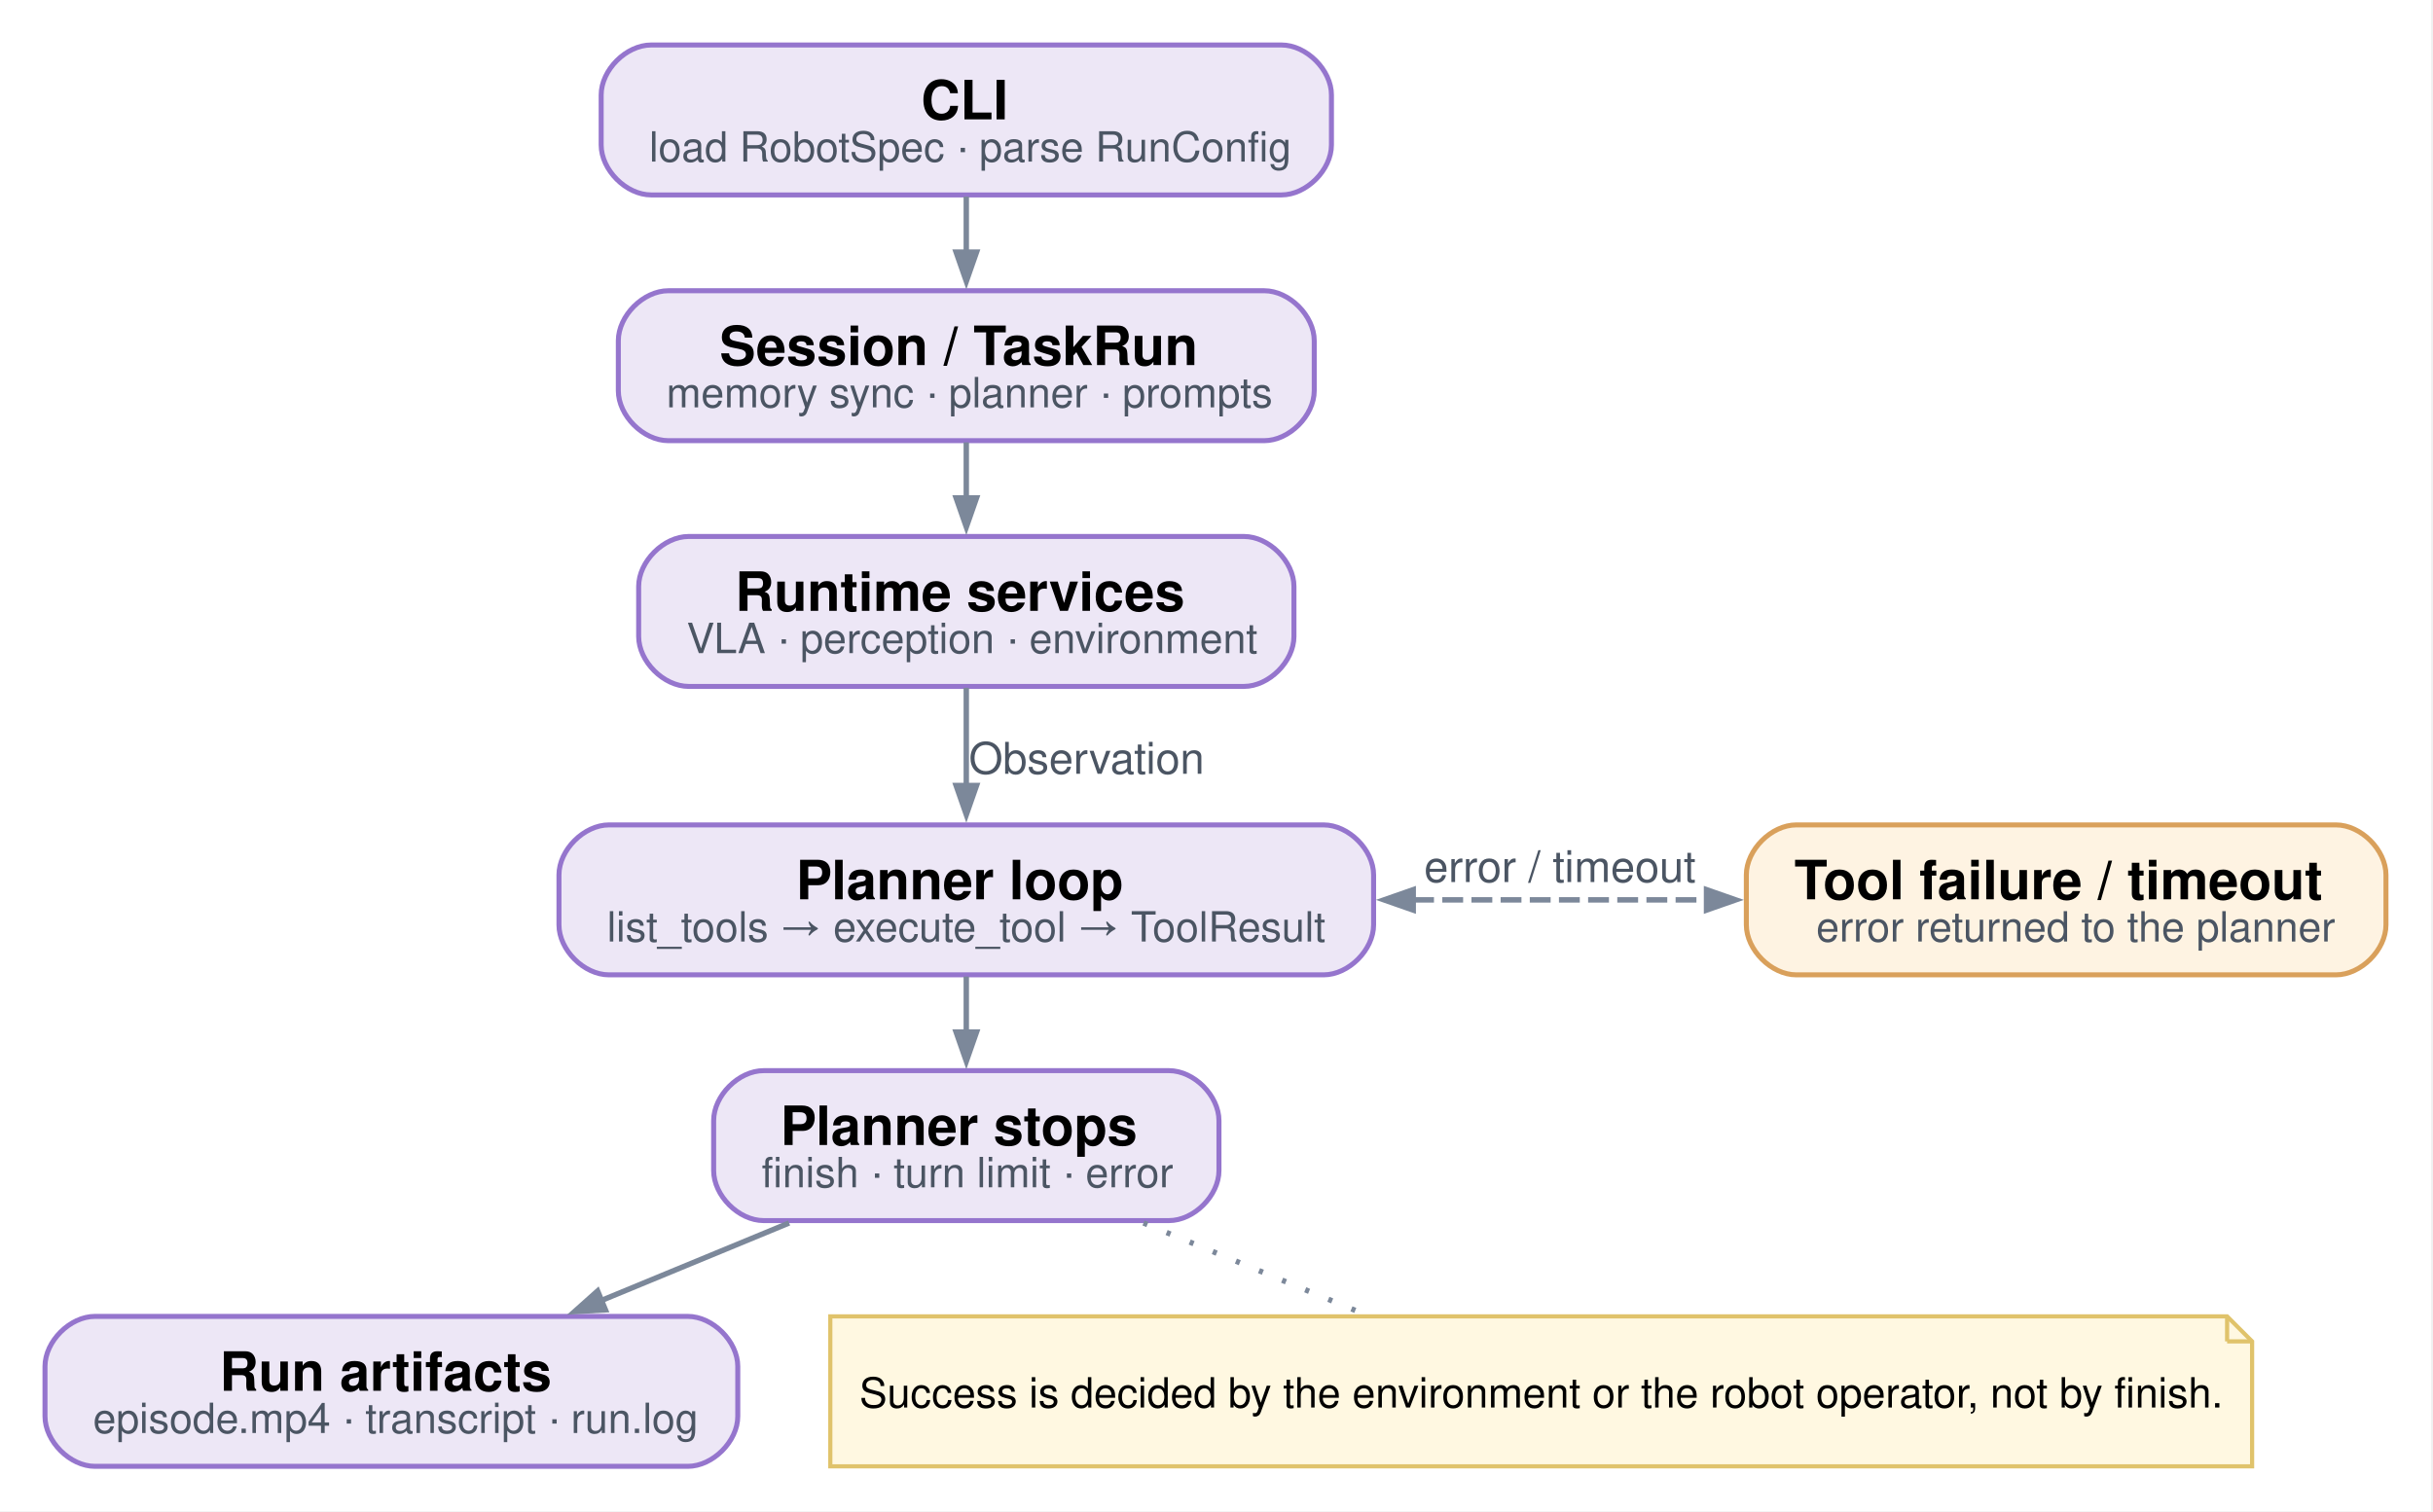
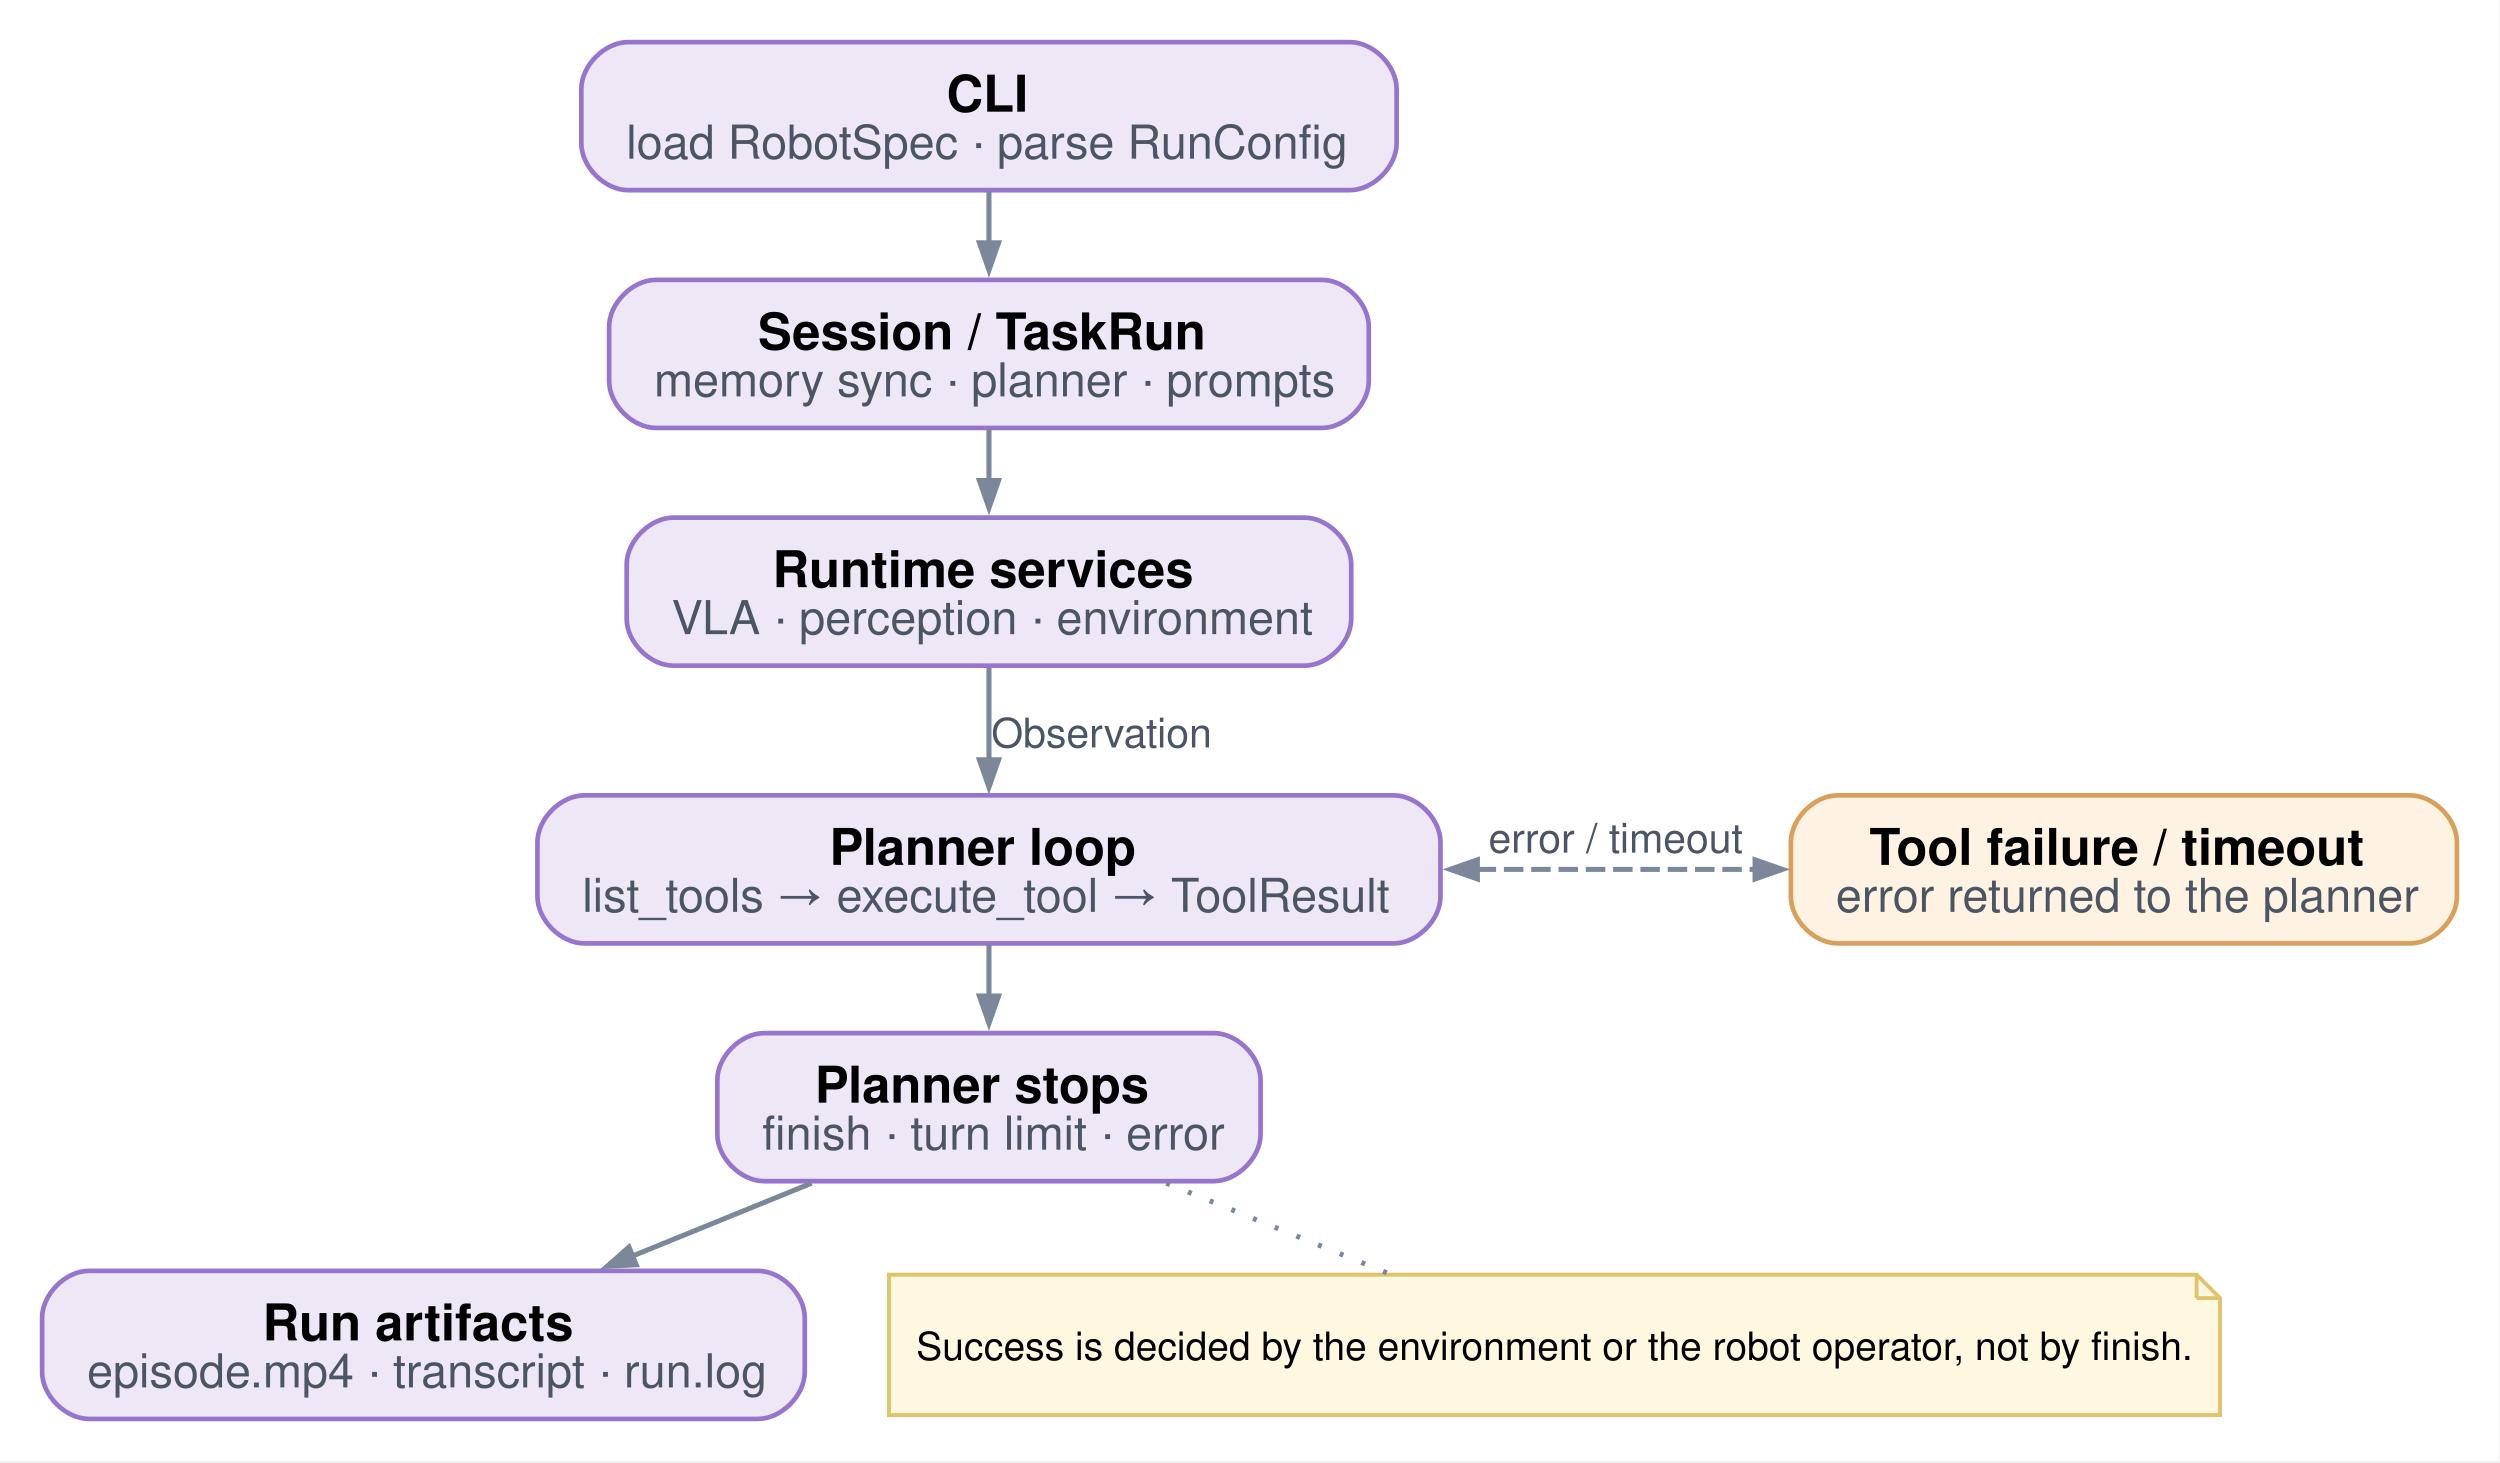
- <svg xmlns="http://www.w3.org/2000/svg" width="584pt" height="363pt" viewBox="0.00 0.00 584.00 363.00">
-   <g id="graph0" class="graph" transform="scale(1 1) rotate(0) translate(10.8 352.05)">
-     <polygon fill="white" stroke="none" points="-10.8,10.8 -10.8,-352.05 572.71,-352.05 572.71,10.8 -10.8,10.8" />
+ <svg xmlns="http://www.w3.org/2000/svg" width="641pt" height="375pt" viewBox="0.00 0.00 641.00 375.00">
+   <g id="graph0" class="graph" transform="scale(1 1) rotate(0) translate(10.8 363.81)">
+     <polygon fill="white" stroke="none" points="-10.8,10.8 -10.8,-363.81 629.96,-363.81 629.96,10.8 -10.8,10.8" />
    <g id="node1" class="node">
-       <path fill="#ede7f6" stroke="#9575cd" stroke-width="1.2" d="M296.79,-341.25C296.79,-341.25 145.5,-341.25 145.5,-341.25 139.5,-341.25 133.5,-335.25 133.5,-329.25 133.5,-329.25 133.5,-317.25 133.5,-317.25 133.5,-311.25 139.5,-305.25 145.5,-305.25 145.5,-305.25 296.79,-305.25 296.79,-305.25 302.79,-305.25 308.79,-311.25 308.79,-317.25 308.79,-317.25 308.79,-329.25 308.79,-329.25 308.79,-335.25 302.79,-341.25 296.79,-341.25" />
-       <text xml:space="preserve" text-anchor="start" x="210.27" y="-323.4" font-family="Helvetica,sans-Serif" font-weight="bold" font-size="13.00">CLI</text>
-       <text xml:space="preserve" text-anchor="start" x="145.02" y="-313.25" font-family="Helvetica,sans-Serif" font-size="10.00" fill="#4b5563">load RobotSpec · parse RunConfig</text>
+       <path fill="#ede7f6" stroke="#9575cd" stroke-width="1.2" d="M335.29,-353.01C335.29,-353.01 150.25,-353.01 150.25,-353.01 144.25,-353.01 138.25,-347.01 138.25,-341.01 138.25,-341.01 138.25,-327.05 138.25,-327.05 138.25,-321.05 144.25,-315.05 150.25,-315.05 150.25,-315.05 335.29,-315.05 335.29,-315.05 341.29,-315.05 347.29,-321.05 347.29,-327.05 347.29,-327.05 347.29,-341.01 347.29,-341.01 347.29,-347.01 341.29,-353.01 335.29,-353.01" />
+       <text xml:space="preserve" text-anchor="start" x="231.89" y="-335.18" font-family="Helvetica,sans-Serif" font-weight="bold" font-size="13.00">CLI</text>
+       <text xml:space="preserve" text-anchor="start" x="149.77" y="-323.13" font-family="Helvetica,sans-Serif" font-size="12.00" fill="#4b5563">load RobotSpec · parse RunConfig</text>
    </g>
    <g id="node2" class="node">
-       <path fill="#ede7f6" stroke="#9575cd" stroke-width="1.2" d="M292.66,-282.25C292.66,-282.25 149.62,-282.25 149.62,-282.25 143.62,-282.25 137.62,-276.25 137.62,-270.25 137.62,-270.25 137.62,-258.25 137.62,-258.25 137.62,-252.25 143.62,-246.25 149.62,-246.25 149.62,-246.25 292.66,-246.25 292.66,-246.25 298.66,-246.25 304.66,-252.25 304.66,-258.25 304.66,-258.25 304.66,-270.25 304.66,-270.25 304.66,-276.25 298.66,-282.25 292.66,-282.25" />
-       <text xml:space="preserve" text-anchor="start" x="161.89" y="-264.4" font-family="Helvetica,sans-Serif" font-weight="bold" font-size="13.00">Session / TaskRun</text>
-       <text xml:space="preserve" text-anchor="start" x="149.14" y="-254.25" font-family="Helvetica,sans-Serif" font-size="10.00" fill="#4b5563">memory sync · planner · prompts</text>
+       <path fill="#ede7f6" stroke="#9575cd" stroke-width="1.2" d="M328.16,-292.05C328.16,-292.05 157.38,-292.05 157.38,-292.05 151.38,-292.05 145.38,-286.05 145.38,-280.05 145.38,-280.05 145.38,-266.09 145.38,-266.09 145.38,-260.09 151.38,-254.09 157.38,-254.09 157.38,-254.09 328.16,-254.09 328.16,-254.09 334.16,-254.09 340.16,-260.09 340.16,-266.09 340.16,-266.09 340.16,-280.05 340.16,-280.05 340.16,-286.05 334.16,-292.05 328.16,-292.05" />
+       <text xml:space="preserve" text-anchor="start" x="183.52" y="-274.22" font-family="Helvetica,sans-Serif" font-weight="bold" font-size="13.00">Session / TaskRun</text>
+       <text xml:space="preserve" text-anchor="start" x="156.89" y="-262.17" font-family="Helvetica,sans-Serif" font-size="12.00" fill="#4b5563">memory sync · planner · prompts</text>
    </g>
    <g id="edge1" class="edge">
-       <path fill="none" stroke="#7c889a" stroke-width="1.3" d="M221.14,-304.84C221.14,-300.53 221.14,-295.82 221.14,-291.2" />
-       <polygon fill="#7c889a" stroke="#7c889a" stroke-width="1.3" points="223.6,-291.52 221.15,-284.52 218.7,-291.52 223.6,-291.52" />
+       <path fill="none" stroke="#7c889a" stroke-width="1.3" d="M242.77,-314.7C242.77,-310.52 242.77,-306 242.77,-301.54" />
+       <polygon fill="#7c889a" stroke="#7c889a" stroke-width="1.3" points="245.22,-301.56 242.77,-294.56 240.32,-301.56 245.22,-301.56" />
    </g>
    <g id="node3" class="node">
-       <path fill="#ede7f6" stroke="#9575cd" stroke-width="1.2" d="M287.79,-223.25C287.79,-223.25 154.5,-223.25 154.5,-223.25 148.5,-223.25 142.5,-217.25 142.5,-211.25 142.5,-211.25 142.5,-199.25 142.5,-199.25 142.5,-193.25 148.5,-187.25 154.5,-187.25 154.5,-187.25 287.79,-187.25 287.79,-187.25 293.79,-187.25 299.79,-193.25 299.79,-199.25 299.79,-199.25 299.79,-211.25 299.79,-211.25 299.79,-217.25 293.79,-223.25 287.79,-223.25" />
-       <text xml:space="preserve" text-anchor="start" x="165.64" y="-205.4" font-family="Helvetica,sans-Serif" font-weight="bold" font-size="13.00">Runtime services</text>
-       <text xml:space="preserve" text-anchor="start" x="154.02" y="-195.25" font-family="Helvetica,sans-Serif" font-size="10.00" fill="#4b5563">VLA · perception · environment</text>
+       <path fill="#ede7f6" stroke="#9575cd" stroke-width="1.2" d="M323.66,-231.09C323.66,-231.09 161.88,-231.09 161.88,-231.09 155.88,-231.09 149.88,-225.09 149.88,-219.09 149.88,-219.09 149.88,-205.13 149.88,-205.13 149.88,-199.13 155.88,-193.13 161.88,-193.13 161.88,-193.13 323.66,-193.13 323.66,-193.13 329.66,-193.13 335.66,-199.13 335.66,-205.13 335.66,-205.13 335.66,-219.09 335.66,-219.09 335.66,-225.09 329.66,-231.09 323.66,-231.09" />
+       <text xml:space="preserve" text-anchor="start" x="187.27" y="-213.26" font-family="Helvetica,sans-Serif" font-weight="bold" font-size="13.00">Runtime services</text>
+       <text xml:space="preserve" text-anchor="start" x="161.39" y="-201.21" font-family="Helvetica,sans-Serif" font-size="12.00" fill="#4b5563">VLA · perception · environment</text>
    </g>
    <g id="edge2" class="edge">
-       <path fill="none" stroke="#7c889a" stroke-width="1.3" d="M221.14,-245.84C221.14,-241.53 221.14,-236.82 221.14,-232.2" />
-       <polygon fill="#7c889a" stroke="#7c889a" stroke-width="1.3" points="223.6,-232.52 221.15,-225.52 218.7,-232.52 223.6,-232.52" />
+       <path fill="none" stroke="#7c889a" stroke-width="1.3" d="M242.77,-253.74C242.77,-249.56 242.77,-245.04 242.77,-240.58" />
+       <polygon fill="#7c889a" stroke="#7c889a" stroke-width="1.3" points="245.22,-240.6 242.77,-233.6 240.32,-240.6 245.22,-240.6" />
    </g>
    <g id="node4" class="node">
-       <path fill="#ede7f6" stroke="#9575cd" stroke-width="1.2" d="M306.91,-154C306.91,-154 135.38,-154 135.38,-154 129.38,-154 123.37,-148 123.37,-142 123.37,-142 123.37,-130 123.37,-130 123.37,-124 129.37,-118 135.37,-118 135.37,-118 306.91,-118 306.91,-118 312.91,-118 318.91,-124 318.91,-130 318.91,-130 318.91,-142 318.91,-142 318.91,-148 312.91,-154 306.91,-154" />
-       <text xml:space="preserve" text-anchor="start" x="180.27" y="-136.15" font-family="Helvetica,sans-Serif" font-weight="bold" font-size="13.00">Planner loop</text>
-       <text xml:space="preserve" text-anchor="start" x="134.89" y="-126" font-family="Helvetica,sans-Serif" font-size="10.00" fill="#4b5563">list_tools → execute_tool → ToolResult</text>
+       <path fill="#ede7f6" stroke="#9575cd" stroke-width="1.2" d="M346.54,-159.88C346.54,-159.88 139,-159.88 139,-159.88 133,-159.88 127,-153.88 127,-147.88 127,-147.88 127,-133.92 127,-133.92 127,-127.92 133,-121.92 139,-121.92 139,-121.92 346.54,-121.92 346.54,-121.92 352.54,-121.92 358.54,-127.92 358.54,-133.92 358.54,-133.92 358.54,-147.88 358.54,-147.88 358.54,-153.88 352.54,-159.88 346.54,-159.88" />
+       <text xml:space="preserve" text-anchor="start" x="201.89" y="-142.05" font-family="Helvetica,sans-Serif" font-weight="bold" font-size="13.00">Planner loop</text>
+       <text xml:space="preserve" text-anchor="start" x="138.52" y="-130" font-family="Helvetica,sans-Serif" font-size="12.00" fill="#4b5563">list_tools → execute_tool → ToolResult</text>
    </g>
    <g id="edge3" class="edge">
-       <path fill="none" stroke="#7c889a" stroke-width="1.3" d="M221.14,-186.93C221.14,-179.77 221.14,-171.31 221.14,-163.4" />
-       <polygon fill="#7c889a" stroke="#7c889a" stroke-width="1.3" points="223.6,-163.46 221.15,-156.46 218.7,-163.46 223.6,-163.46" />
-       <text xml:space="preserve" text-anchor="middle" x="250.02" y="-166.28" font-family="Helvetica,sans-Serif" font-size="10.50" fill="#4b5563">Observation</text>
+       <path fill="none" stroke="#7c889a" stroke-width="1.3" d="M242.77,-192.56C242.77,-185.31 242.77,-176.85 242.77,-168.94" />
+       <polygon fill="#7c889a" stroke="#7c889a" stroke-width="1.3" points="245.22,-168.99 242.77,-161.99 240.32,-168.99 245.22,-168.99" />
+       <text xml:space="preserve" text-anchor="middle" x="271.64" y="-172.16" font-family="Helvetica,sans-Serif" font-size="10.50" fill="#4b5563">Observation</text>
    </g>
    <g id="node5" class="node">
-       <path fill="#ede7f6" stroke="#9575cd" stroke-width="1.2" d="M269.79,-95C269.79,-95 172.5,-95 172.5,-95 166.5,-95 160.5,-89 160.5,-83 160.5,-83 160.5,-71 160.5,-71 160.5,-65 166.5,-59 172.5,-59 172.5,-59 269.79,-59 269.79,-59 275.79,-59 281.79,-65 281.79,-71 281.79,-71 281.79,-83 281.79,-83 281.79,-89 275.79,-95 269.79,-95" />
-       <text xml:space="preserve" text-anchor="start" x="176.52" y="-77.15" font-family="Helvetica,sans-Serif" font-weight="bold" font-size="13.00">Planner stops</text>
-       <text xml:space="preserve" text-anchor="start" x="172.02" y="-67" font-family="Helvetica,sans-Serif" font-size="10.00" fill="#4b5563">finish · turn limit · error</text>
+       <path fill="#ede7f6" stroke="#9575cd" stroke-width="1.2" d="M300.41,-98.92C300.41,-98.92 185.12,-98.92 185.12,-98.92 179.12,-98.92 173.12,-92.92 173.12,-86.92 173.12,-86.92 173.12,-72.96 173.12,-72.96 173.12,-66.96 179.12,-60.96 185.12,-60.96 185.12,-60.96 300.41,-60.96 300.41,-60.96 306.41,-60.96 312.41,-66.96 312.41,-72.96 312.41,-72.96 312.41,-86.92 312.41,-86.92 312.41,-92.92 306.41,-98.92 300.41,-98.92" />
+       <text xml:space="preserve" text-anchor="start" x="198.14" y="-81.09" font-family="Helvetica,sans-Serif" font-weight="bold" font-size="13.00">Planner stops</text>
+       <text xml:space="preserve" text-anchor="start" x="184.64" y="-69.04" font-family="Helvetica,sans-Serif" font-size="12.00" fill="#4b5563">finish · turn limit · error</text>
    </g>
    <g id="edge4" class="edge">
-       <path fill="none" stroke="#7c889a" stroke-width="1.3" d="M221.14,-117.59C221.14,-113.28 221.14,-108.57 221.14,-103.95" />
-       <polygon fill="#7c889a" stroke="#7c889a" stroke-width="1.3" points="223.6,-104.27 221.15,-97.27 218.7,-104.27 223.6,-104.27" />
+       <path fill="none" stroke="#7c889a" stroke-width="1.3" d="M242.77,-121.57C242.77,-117.39 242.77,-112.87 242.77,-108.41" />
+       <polygon fill="#7c889a" stroke="#7c889a" stroke-width="1.3" points="245.22,-108.43 242.77,-101.43 240.32,-108.43 245.22,-108.43" />
    </g>
    <g id="node7" class="node">
-       <path fill="#fef3e2" stroke="#d9a05b" stroke-width="1.2" d="M549.91,-154C549.91,-154 420.38,-154 420.38,-154 414.38,-154 408.38,-148 408.38,-142 408.38,-142 408.38,-130 408.38,-130 408.38,-124 414.38,-118 420.38,-118 420.38,-118 549.91,-118 549.91,-118 555.91,-118 561.91,-124 561.91,-130 561.91,-130 561.91,-142 561.91,-142 561.91,-148 555.91,-154 549.91,-154" />
-       <text xml:space="preserve" text-anchor="start" x="419.89" y="-136.15" font-family="Helvetica,sans-Serif" font-weight="bold" font-size="13.00">Tool failure / timeout</text>
-       <text xml:space="preserve" text-anchor="start" x="425.14" y="-126" font-family="Helvetica,sans-Serif" font-size="10.00" fill="#4b5563">error returned to the planner</text>
+       <path fill="#fef3e2" stroke="#d9a05b" stroke-width="1.2" d="M607.16,-159.88C607.16,-159.88 460.38,-159.88 460.38,-159.88 454.38,-159.88 448.38,-153.88 448.38,-147.88 448.38,-147.88 448.38,-133.92 448.38,-133.92 448.38,-127.92 454.38,-121.92 460.38,-121.92 460.38,-121.92 607.16,-121.92 607.16,-121.92 613.16,-121.92 619.16,-127.92 619.16,-133.92 619.16,-133.92 619.16,-147.88 619.16,-147.88 619.16,-153.88 613.16,-159.88 607.16,-159.88" />
+       <text xml:space="preserve" text-anchor="start" x="468.52" y="-142.05" font-family="Helvetica,sans-Serif" font-weight="bold" font-size="13.00">Tool failure / timeout</text>
+       <text xml:space="preserve" text-anchor="start" x="459.89" y="-130" font-family="Helvetica,sans-Serif" font-size="12.00" fill="#4b5563">error returned to the planner</text>
    </g>
    <g id="edge6" class="edge">
-       <path fill="none" stroke="#7c889a" stroke-width="1.3" stroke-dasharray="5,2" d="M328.4,-136C351.87,-136 376.42,-136 398.94,-136" />
-       <polygon fill="#7c889a" stroke="#7c889a" stroke-width="1.3" points="328.42,-133.55 321.42,-136 328.42,-138.45 328.42,-133.55" />
-       <polygon fill="#7c889a" stroke="#7c889a" stroke-width="1.3" points="398.82,-138.45 405.82,-136 398.82,-133.55 398.82,-138.45" />
-       <text xml:space="preserve" text-anchor="middle" x="363.64" y="-140.28" font-family="Helvetica,sans-Serif" font-size="10.50" fill="#4b5563">error / timeout</text>
+       <path fill="none" stroke="#7c889a" stroke-width="1.3" stroke-dasharray="5,2" d="M367.8,-140.9C391.73,-140.9 416.42,-140.9 439.2,-140.9" />
+       <polygon fill="#7c889a" stroke="#7c889a" stroke-width="1.3" points="368,-138.45 361,-140.9 368,-143.35 368,-138.45" />
+       <polygon fill="#7c889a" stroke="#7c889a" stroke-width="1.3" points="439.2,-143.35 446.2,-140.9 439.2,-138.45 439.2,-143.35" />
+       <text xml:space="preserve" text-anchor="middle" x="403.46" y="-145.18" font-family="Helvetica,sans-Serif" font-size="10.50" fill="#4b5563">error / timeout</text>
    </g>
    <g id="node6" class="node">
-       <path fill="#ede7f6" stroke="#9575cd" stroke-width="1.2" d="M154.29,-36C154.29,-36 12,-36 12,-36 6,-36 0,-30 0,-24 0,-24 0,-12 0,-12 0,-6 6,0 12,0 12,0 154.29,0 154.29,0 160.29,0 166.29,-6 166.29,-12 166.29,-12 166.29,-24 166.29,-24 166.29,-30 160.29,-36 154.29,-36" />
-       <text xml:space="preserve" text-anchor="start" x="41.89" y="-18.15" font-family="Helvetica,sans-Serif" font-weight="bold" font-size="13.00">Run artifacts</text>
-       <text xml:space="preserve" text-anchor="start" x="11.52" y="-8" font-family="Helvetica,sans-Serif" font-size="10.00" fill="#4b5563">episode.mp4 · transcript · run.log</text>
+       <path fill="#ede7f6" stroke="#9575cd" stroke-width="1.2" d="M183.54,-37.96C183.54,-37.96 12,-37.96 12,-37.96 6,-37.96 0,-31.96 0,-25.96 0,-25.96 0,-12 0,-12 0,-6 6,0 12,0 12,0 183.54,0 183.54,0 189.54,0 195.54,-6 195.54,-12 195.54,-12 195.54,-25.96 195.54,-25.96 195.54,-31.96 189.54,-37.96 183.54,-37.96" />
+       <text xml:space="preserve" text-anchor="start" x="56.52" y="-20.13" font-family="Helvetica,sans-Serif" font-weight="bold" font-size="13.00">Run artifacts</text>
+       <text xml:space="preserve" text-anchor="start" x="11.52" y="-8.08" font-family="Helvetica,sans-Serif" font-size="12.00" fill="#4b5563">episode.mp4 · transcript · run.log</text>
    </g>
    <g id="edge5" class="edge">
-       <path fill="none" stroke="#7c889a" stroke-width="1.3" d="M178.61,-58.43C164.31,-52.53 148.23,-45.88 133.39,-39.75" />
-       <polygon fill="#7c889a" stroke="#7c889a" stroke-width="1.3" points="134.52,-37.57 127.12,-37.16 132.65,-42.1 134.52,-37.57" />
+       <path fill="none" stroke="#7c889a" stroke-width="1.3" d="M197.29,-60.45C182.71,-54.52 166.44,-47.9 151.34,-41.76" />
+       <polygon fill="#7c889a" stroke="#7c889a" stroke-width="1.3" points="152.32,-39.52 144.91,-39.15 150.47,-44.06 152.32,-39.52" />
    </g>
    <g id="node8" class="node">
-       <polygon fill="#fff8e1" stroke="#e0c36b" points="523.78,-36 188.5,-36 188.5,0 529.78,0 529.78,-30 523.78,-36" />
-       <polyline fill="none" stroke="#e0c36b" points="523.78,-36 523.78,-30" />
-       <polyline fill="none" stroke="#e0c36b" points="529.78,-30 523.78,-30" />
-       <text xml:space="preserve" text-anchor="middle" x="359.14" y="-14.12" font-family="Helvetica,sans-Serif" font-size="10.00">Success is decided by the environment or the robot operator, not by finish.</text>
+       <polygon fill="#fff8e1" stroke="#e0c36b" points="552.41,-36.98 217.13,-36.98 217.13,-0.98 558.41,-0.98 558.41,-30.98 552.41,-36.98" />
+       <polyline fill="none" stroke="#e0c36b" points="552.41,-36.98 552.41,-30.98" />
+       <polyline fill="none" stroke="#e0c36b" points="558.41,-30.98 552.41,-30.98" />
+       <text xml:space="preserve" text-anchor="middle" x="387.77" y="-15.11" font-family="Helvetica,sans-Serif" font-size="10.00">Success is decided by the environment or the robot operator, not by finish.</text>
    </g>
    <g id="edge7" class="edge">
-       <path fill="none" stroke="#7c889a" stroke-width="1.3" stroke-dasharray="1,5" d="M263.68,-58.43C280.62,-51.43 300.08,-43.4 316.99,-36.41" />
+       <path fill="none" stroke="#7c889a" stroke-width="1.3" stroke-dasharray="1,5" d="M288.25,-60.45C306.36,-53.08 327.09,-44.66 344.92,-37.4" />
    </g>
  </g>
</svg>
